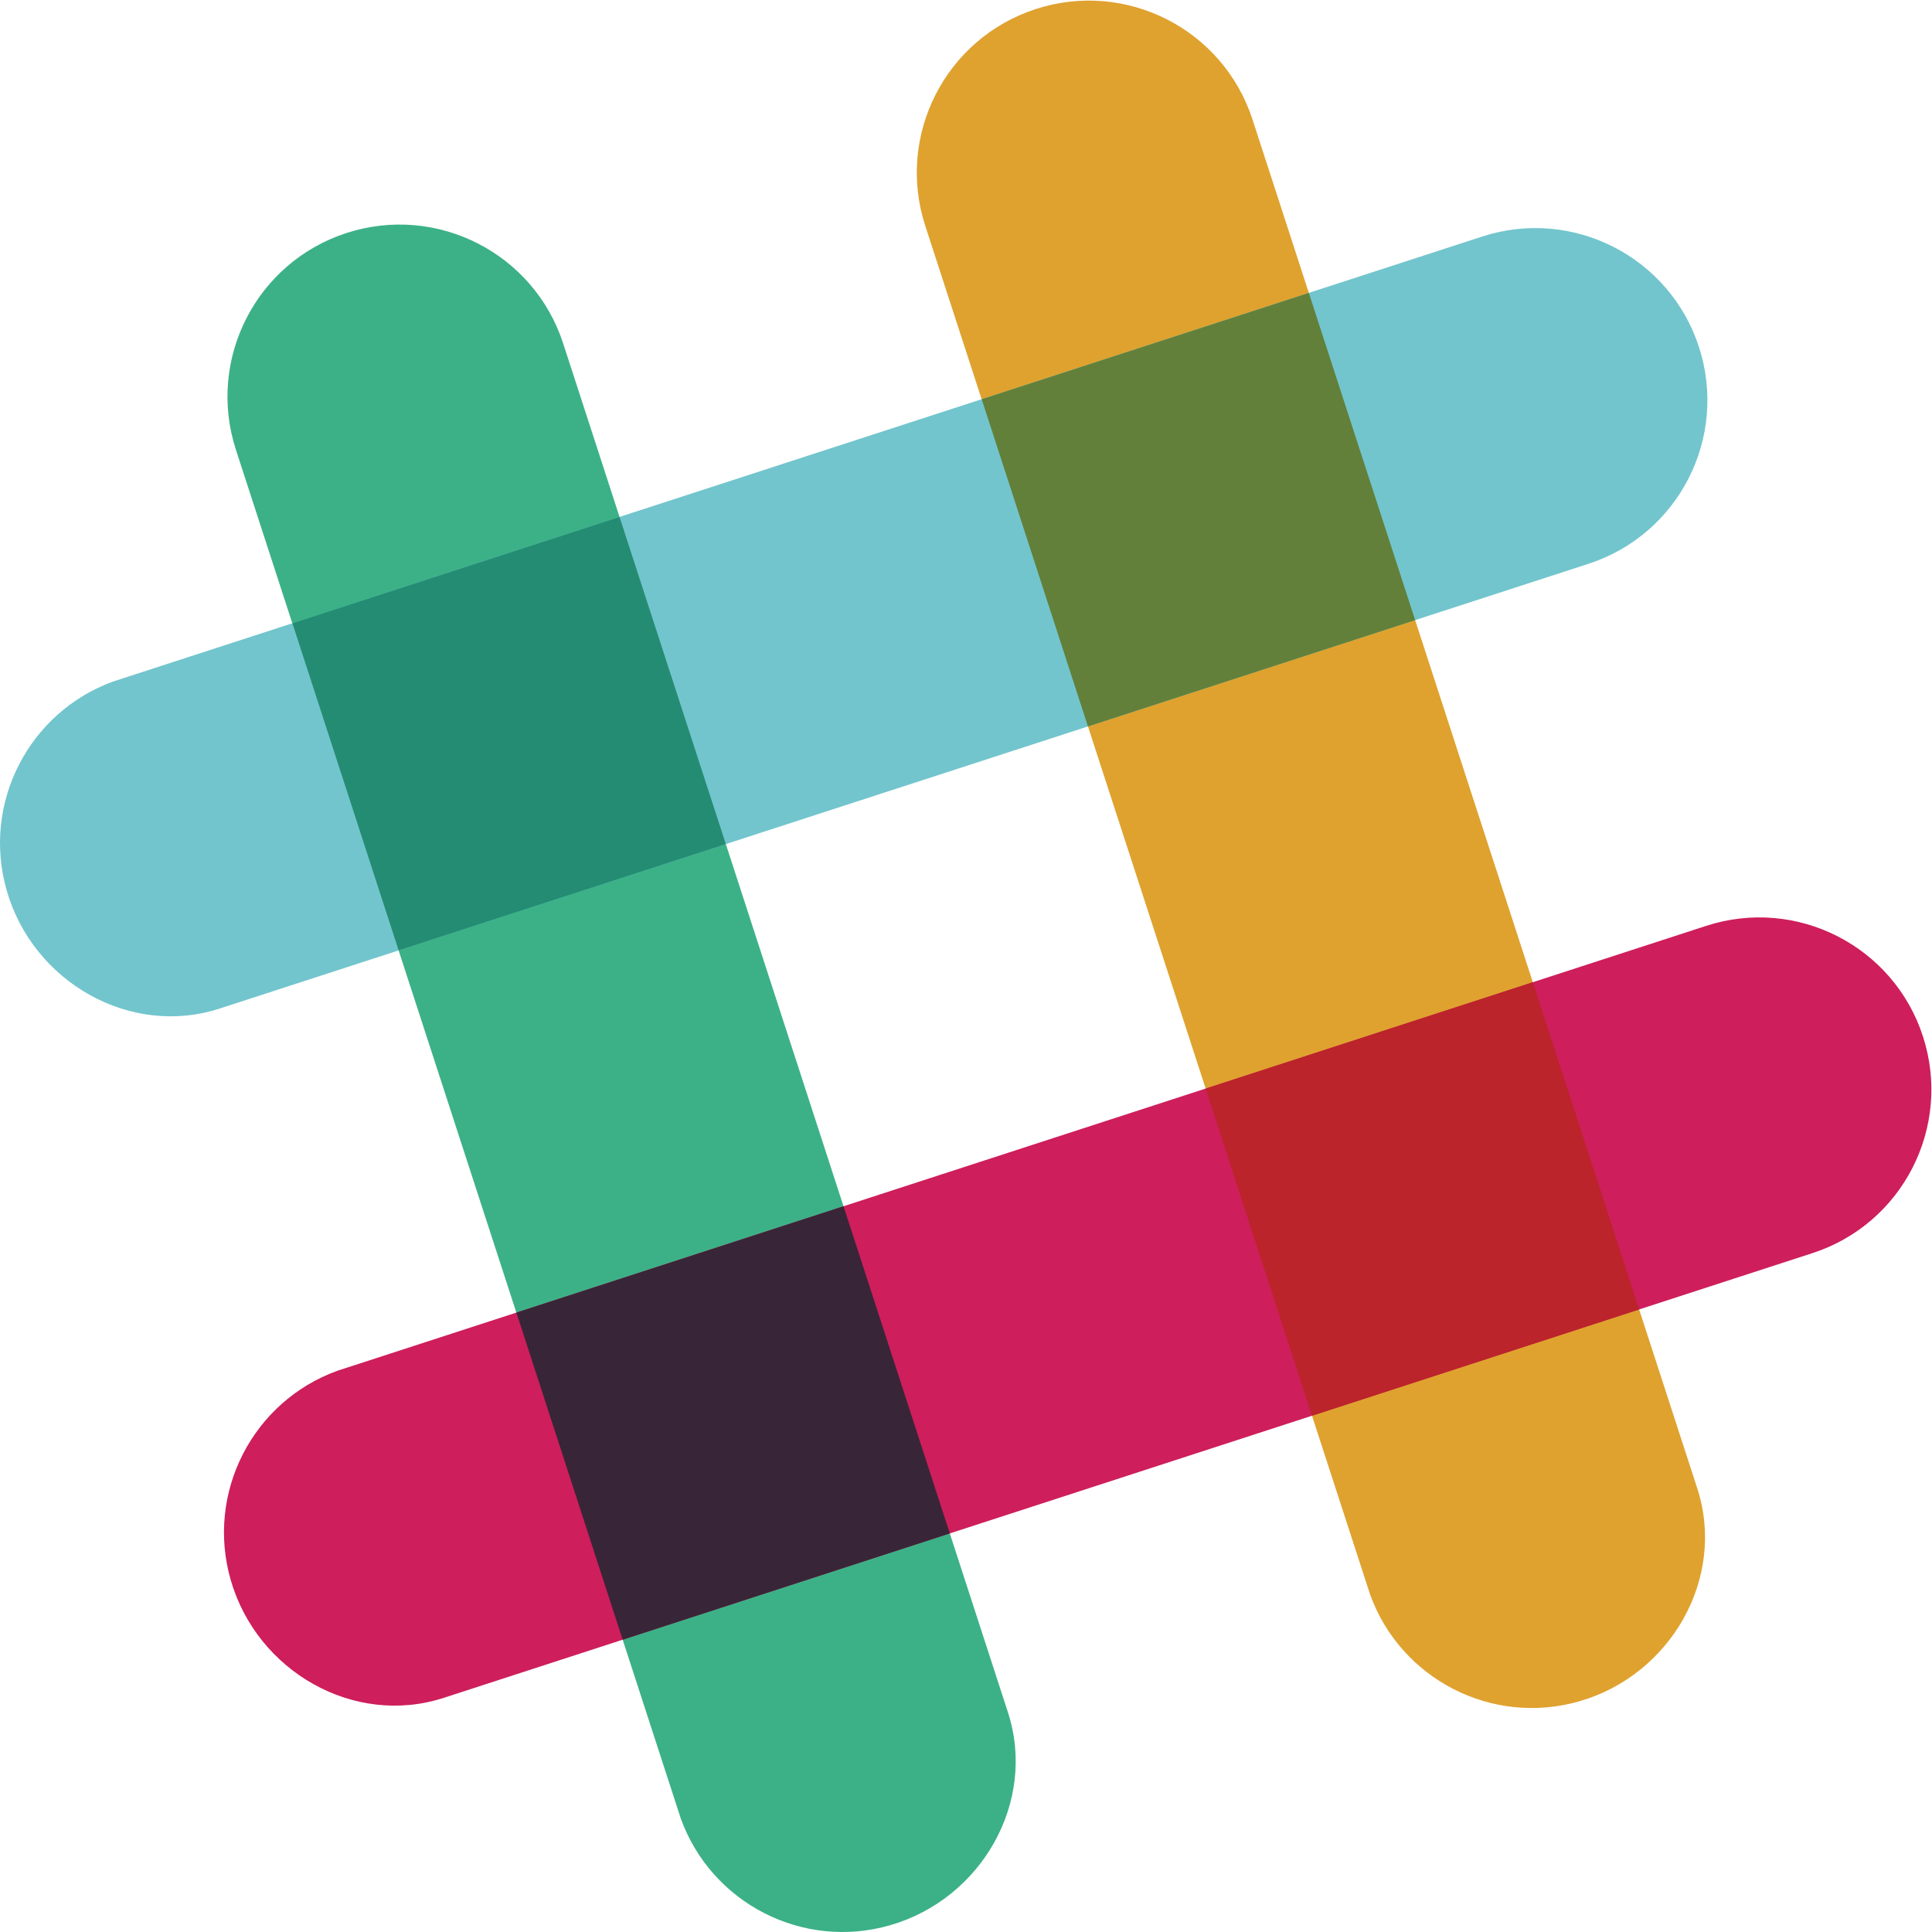
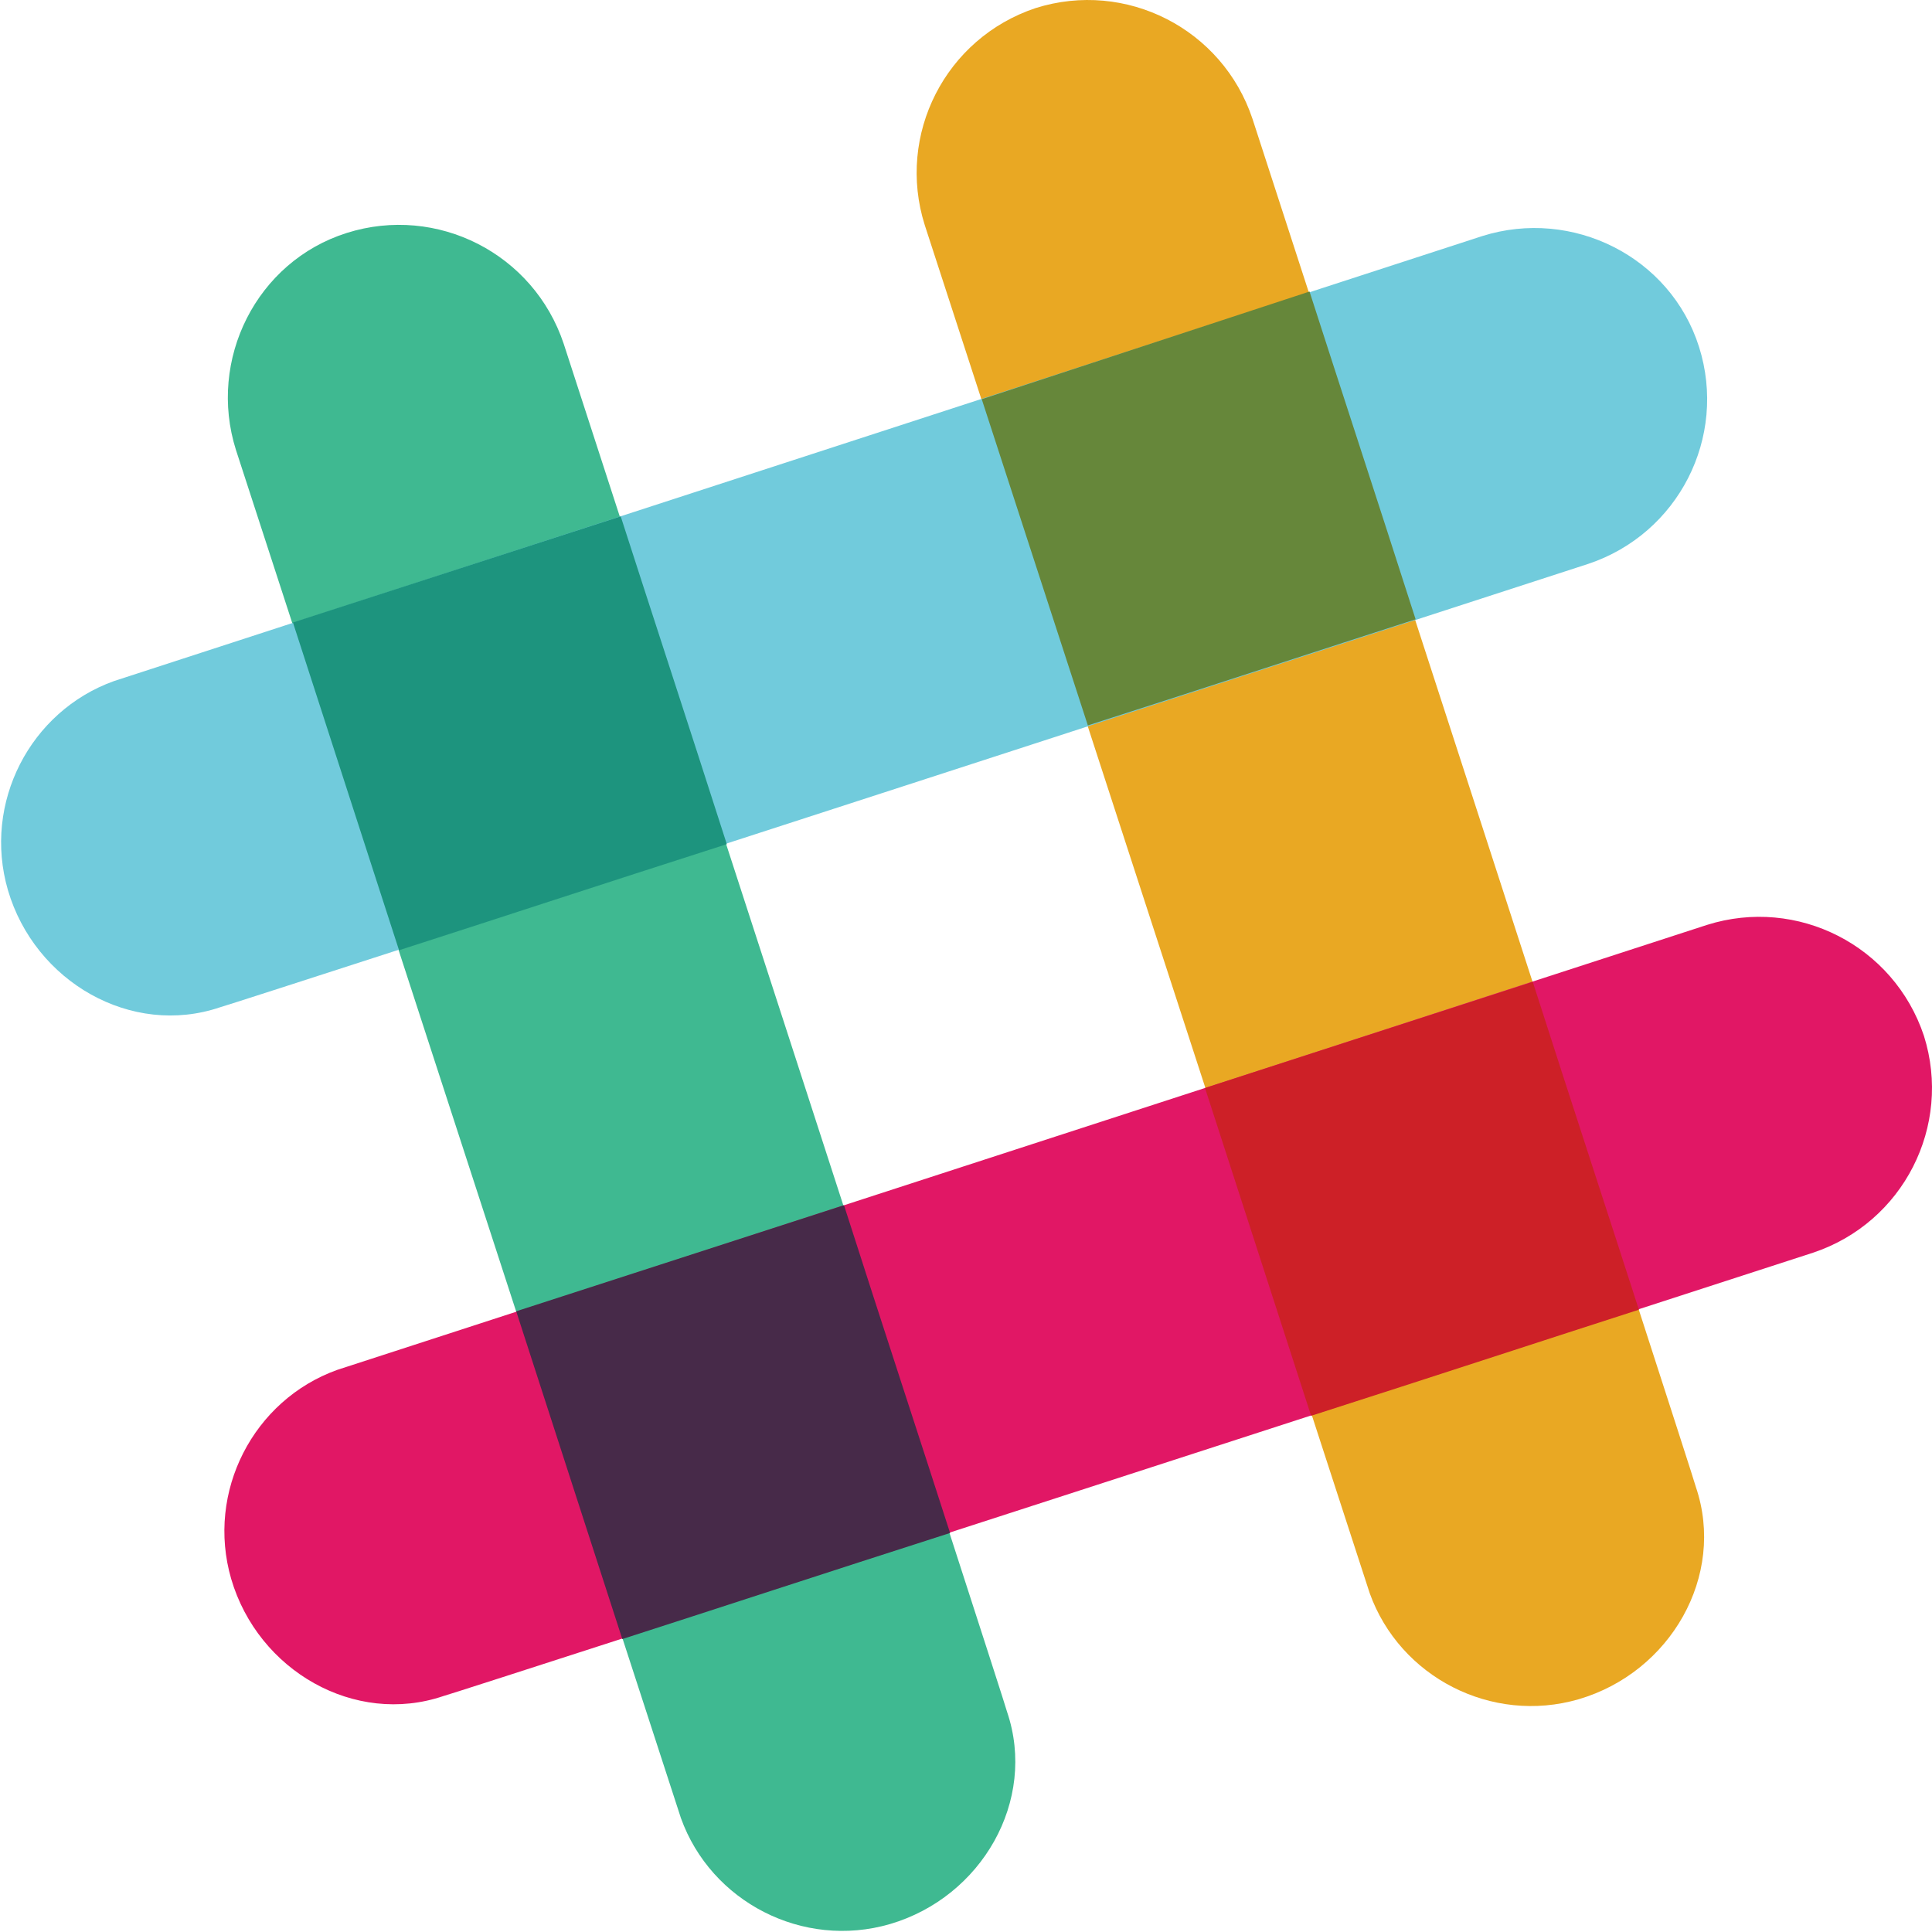
- <svg xmlns="http://www.w3.org/2000/svg" width="256px" height="256px" viewBox="0 0 256 256" version="1.1" preserveAspectRatio="xMidYMid">
-   <g>
-     <path d="M165.964,15.838 C162.073,3.863 149.212,-2.69 137.239,1.202 C125.264,5.093 118.711,17.954 122.603,29.927 L181.55,211.292 C185.598,222.479 197.682,228.765 209.282,225.427 C221.381,221.944 228.757,209.093 224.896,197.21 C224.749,196.757 165.964,15.838 165.964,15.838" fill="#DFA22F" />
-     <path d="M74.626,45.516 C70.734,33.54 57.873,26.987 45.9,30.878 C33.924,34.772 27.371,47.632 31.263,59.607 L90.211,240.973 C94.258,252.157 106.343,258.447 117.943,255.104 C130.042,251.623 137.417,238.772 133.556,226.887 C133.41,226.436 74.626,45.516 74.626,45.516" fill="#3CB187" />
-     <path d="M240.162,166.045 C252.137,162.155 258.688,149.294 254.798,137.319 C250.907,125.346 238.046,118.792 226.073,122.683 L44.708,181.632 C33.521,185.678 27.235,197.762 30.573,209.362 C34.056,221.461 46.907,228.837 58.79,224.976 C59.243,224.829 240.162,166.045 240.162,166.045" fill="#CE1E5B" />
-     <path d="M82.508,217.271 C94.313,213.435 109.528,208.491 125.855,203.186 C122.02,191.381 117.076,176.164 111.773,159.837 L68.425,173.925 L82.508,217.271" fill="#392538" />
-     <path d="M173.847,187.591 C190.235,182.268 205.467,177.318 217.195,173.507 C213.359,161.702 208.413,146.484 203.107,130.157 L159.758,144.245 L173.847,187.591" fill="#BB242A" />
-     <path d="M210.484,74.706 C222.458,70.815 229.011,57.955 225.121,45.979 C221.23,34.006 208.369,27.453 196.394,31.343 L15.028,90.292 C3.842,94.338 -2.445,106.423 0.896,118.022 C4.379,130.121 17.23,137.497 29.113,133.636 C29.566,133.489 210.484,74.706 210.484,74.706" fill="#72C5CD" />
-     <path d="M52.822,125.933 C64.627,122.097 79.847,117.151 96.176,111.847 C90.853,95.457 85.903,80.225 82.092,68.495 L38.744,82.583 L52.822,125.933" fill="#248C73" />
-     <path d="M144.159,96.256 C160.552,90.93 175.786,85.98 187.516,82.17 C182.19,65.775 177.24,50.543 173.427,38.813 L130.079,52.901 L144.159,96.256" fill="#62803A" />
-   </g>
+ <svg xmlns="http://www.w3.org/2000/svg" t="1733962555231" class="icon" viewBox="0 0 1024 1024" version="1.1" p-id="4418" width="200" height="200">
+   <path d="M663.86 63.039c-15.946-47.838-67.141-73.856-114.98-58.749-47.838 15.946-73.856 67.141-58.749 114.98l235.834 725.127c15.946 44.481 64.624 69.659 110.783 56.231 48.678-14.268 78.052-65.463 62.106-112.462 0-1.679-234.995-725.127-234.995-725.127z" fill="#E9A823" p-id="4419" />
+   <path d="M298.779 182.215c-15.946-47.838-67.141-73.856-114.98-58.749s-73.856 67.141-58.749 114.98L360.885 963.573c15.946 44.481 64.624 69.659 110.783 56.231 48.678-14.268 78.052-65.463 62.106-112.462 0-1.679-234.995-725.127-234.995-725.127z" fill="#3FB991" p-id="4420" />
+   <path d="M960.961 663.954c47.838-15.946 73.856-67.141 58.749-114.98-15.946-47.838-67.141-73.856-114.98-58.749L178.764 726.06c-44.481 15.946-69.659 64.624-56.231 110.783 14.268 48.678 65.463 78.052 112.462 62.106 1.679 0 725.966-234.995 725.966-234.995z" fill="#E11765" p-id="4421" />
+   <path d="M329.832 868.736c46.999-15.107 108.265-35.249 173.728-56.231-15.107-46.999-35.249-108.265-56.231-173.728l-173.728 56.231 56.231 173.728z" fill="#472A49" p-id="4422" />
+   <path d="M694.913 750.399c65.463-20.982 126.729-41.124 173.728-56.231-15.107-46.999-35.249-108.265-56.231-173.728l-173.728 56.231 56.231 173.728z" fill="#CD2027" p-id="4423" />
+   <path d="M841.785 298.873c47.838-15.946 73.856-67.141 58.749-114.98s-67.141-73.856-114.98-58.749L60.427 360.979C15.946 376.925-9.232 425.602 4.196 471.762c14.268 48.678 65.463 78.052 112.462 62.106 1.679 0 725.127-234.995 725.127-234.995z" fill="#71CBDC" p-id="4424" />
+   <path d="M211.495 503.654c46.999-15.107 108.265-35.249 173.728-56.231-20.982-65.463-41.124-126.729-56.231-173.728l-173.728 56.231L211.495 503.654z" fill="#1D947E" p-id="4425" />
+   <path d="M576.577 384.478c65.463-20.982 126.729-41.124 173.728-56.231-20.982-65.463-41.124-126.729-56.231-173.728L520.346 211.589l56.231 172.889z" fill="#66873A" p-id="4426" />
</svg>
